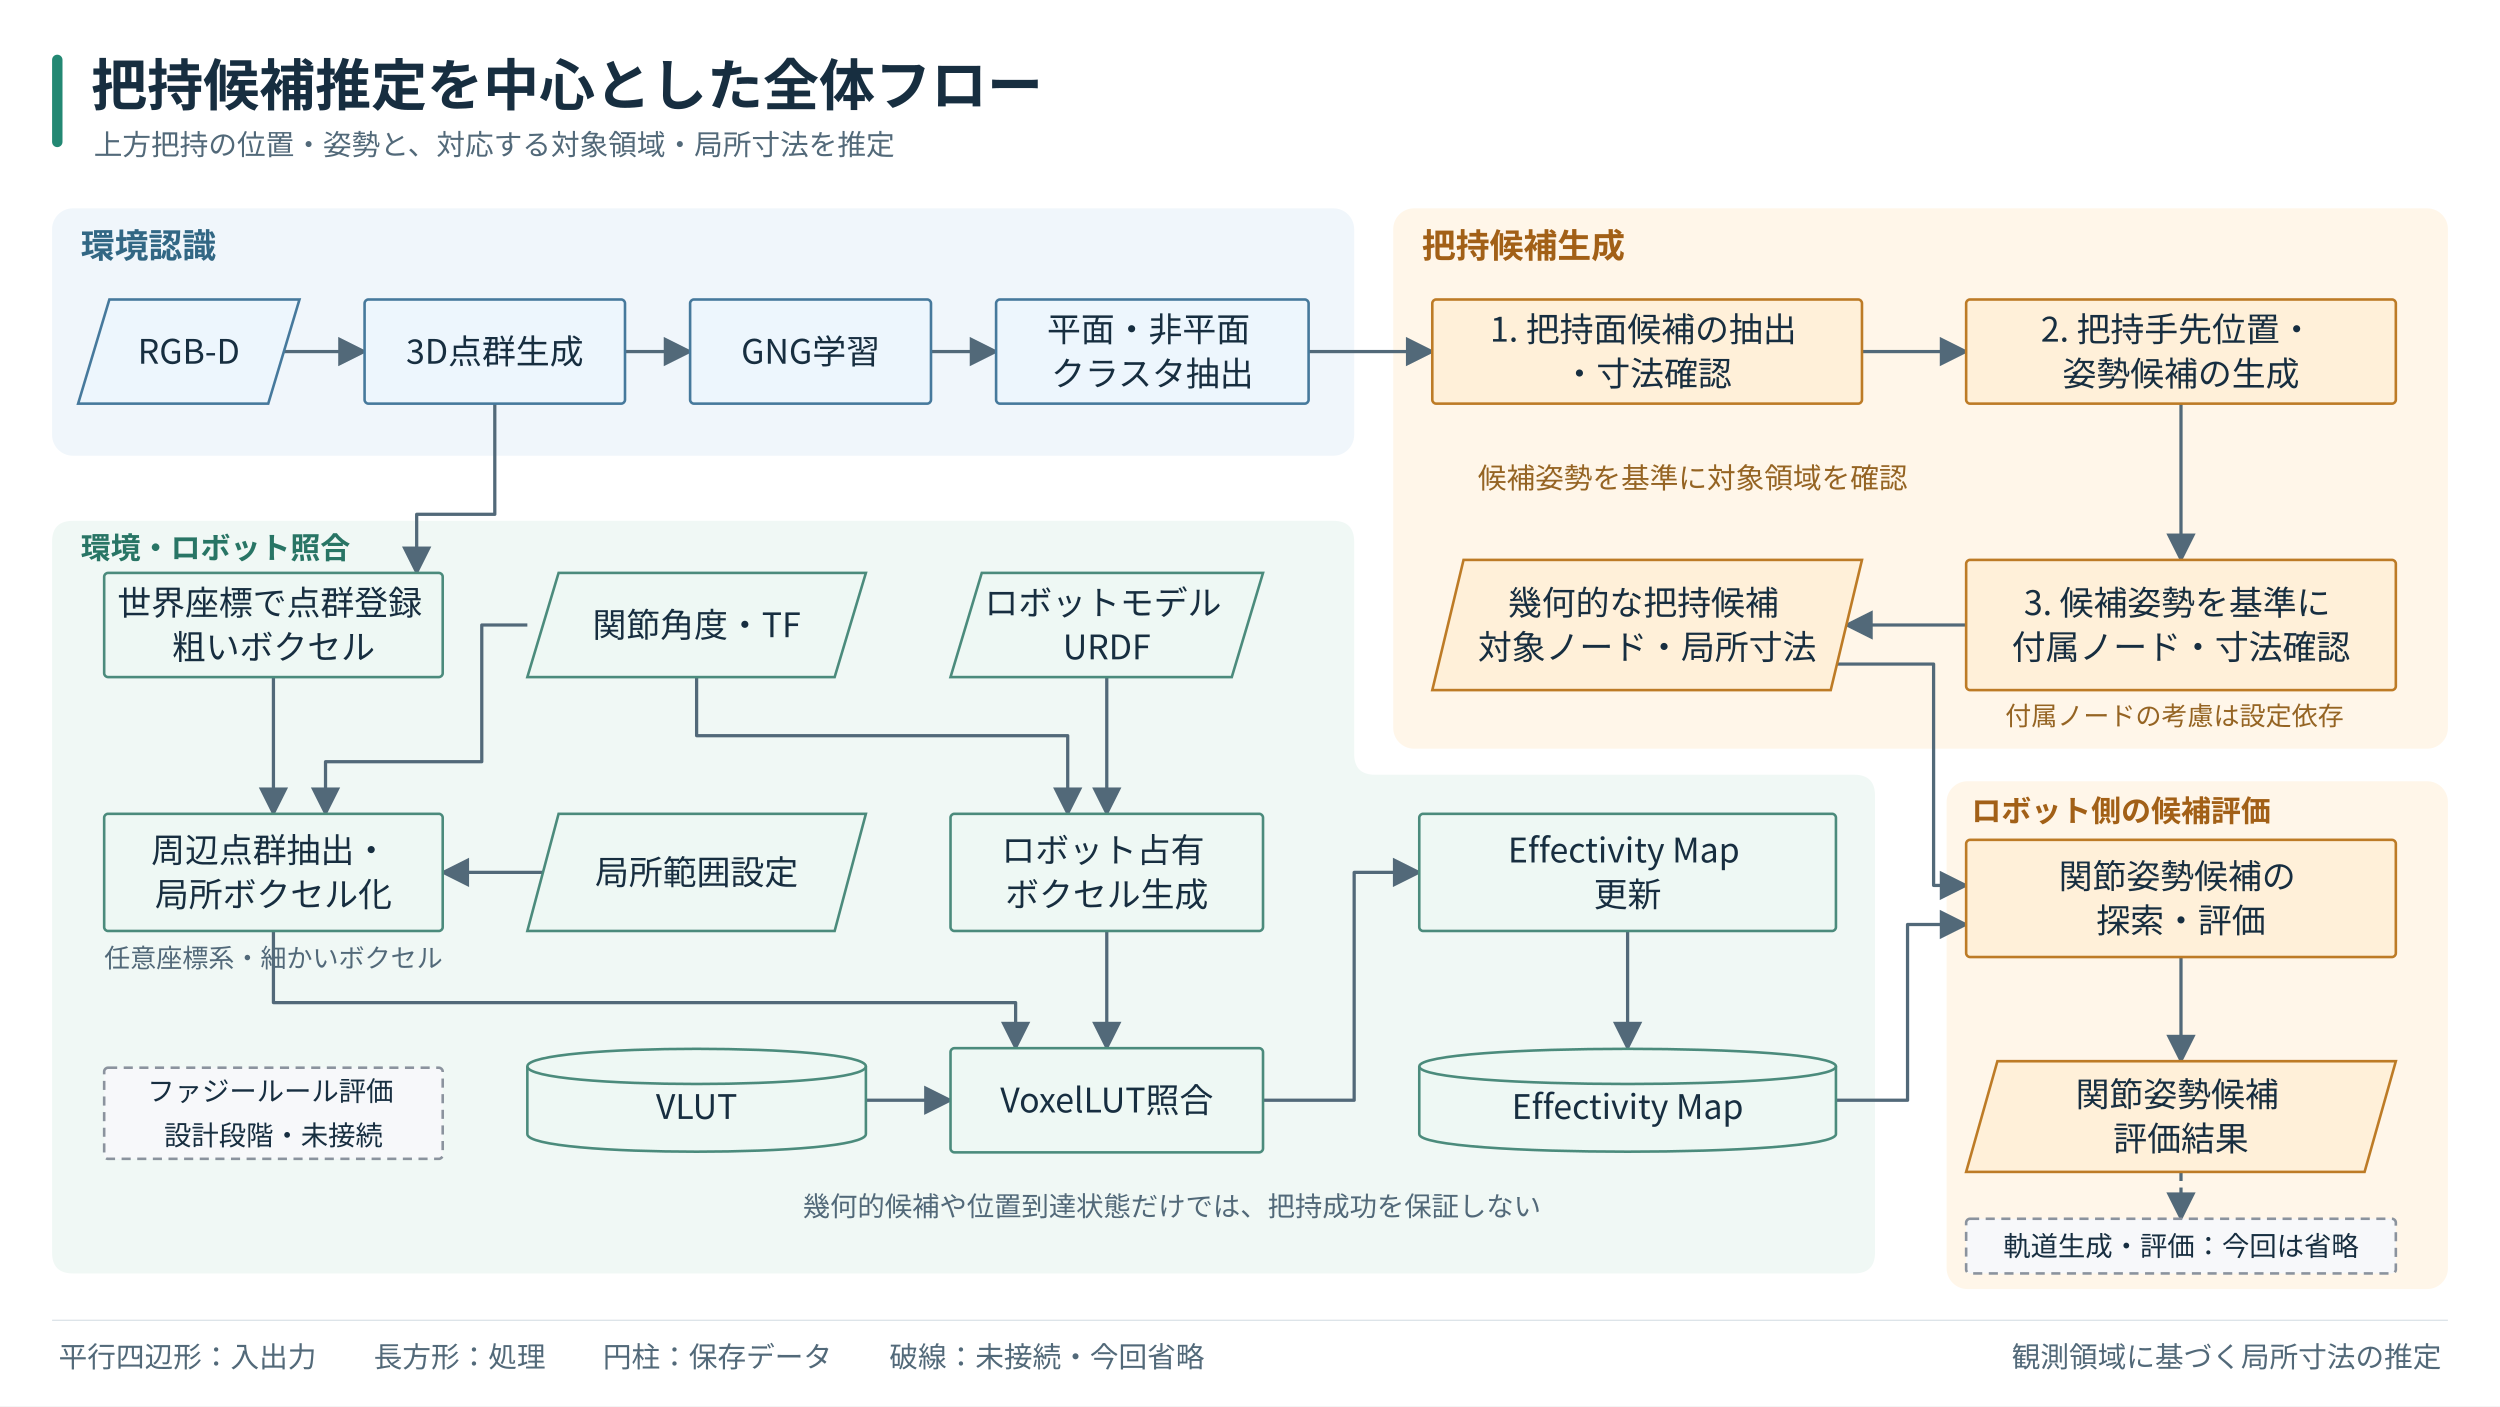
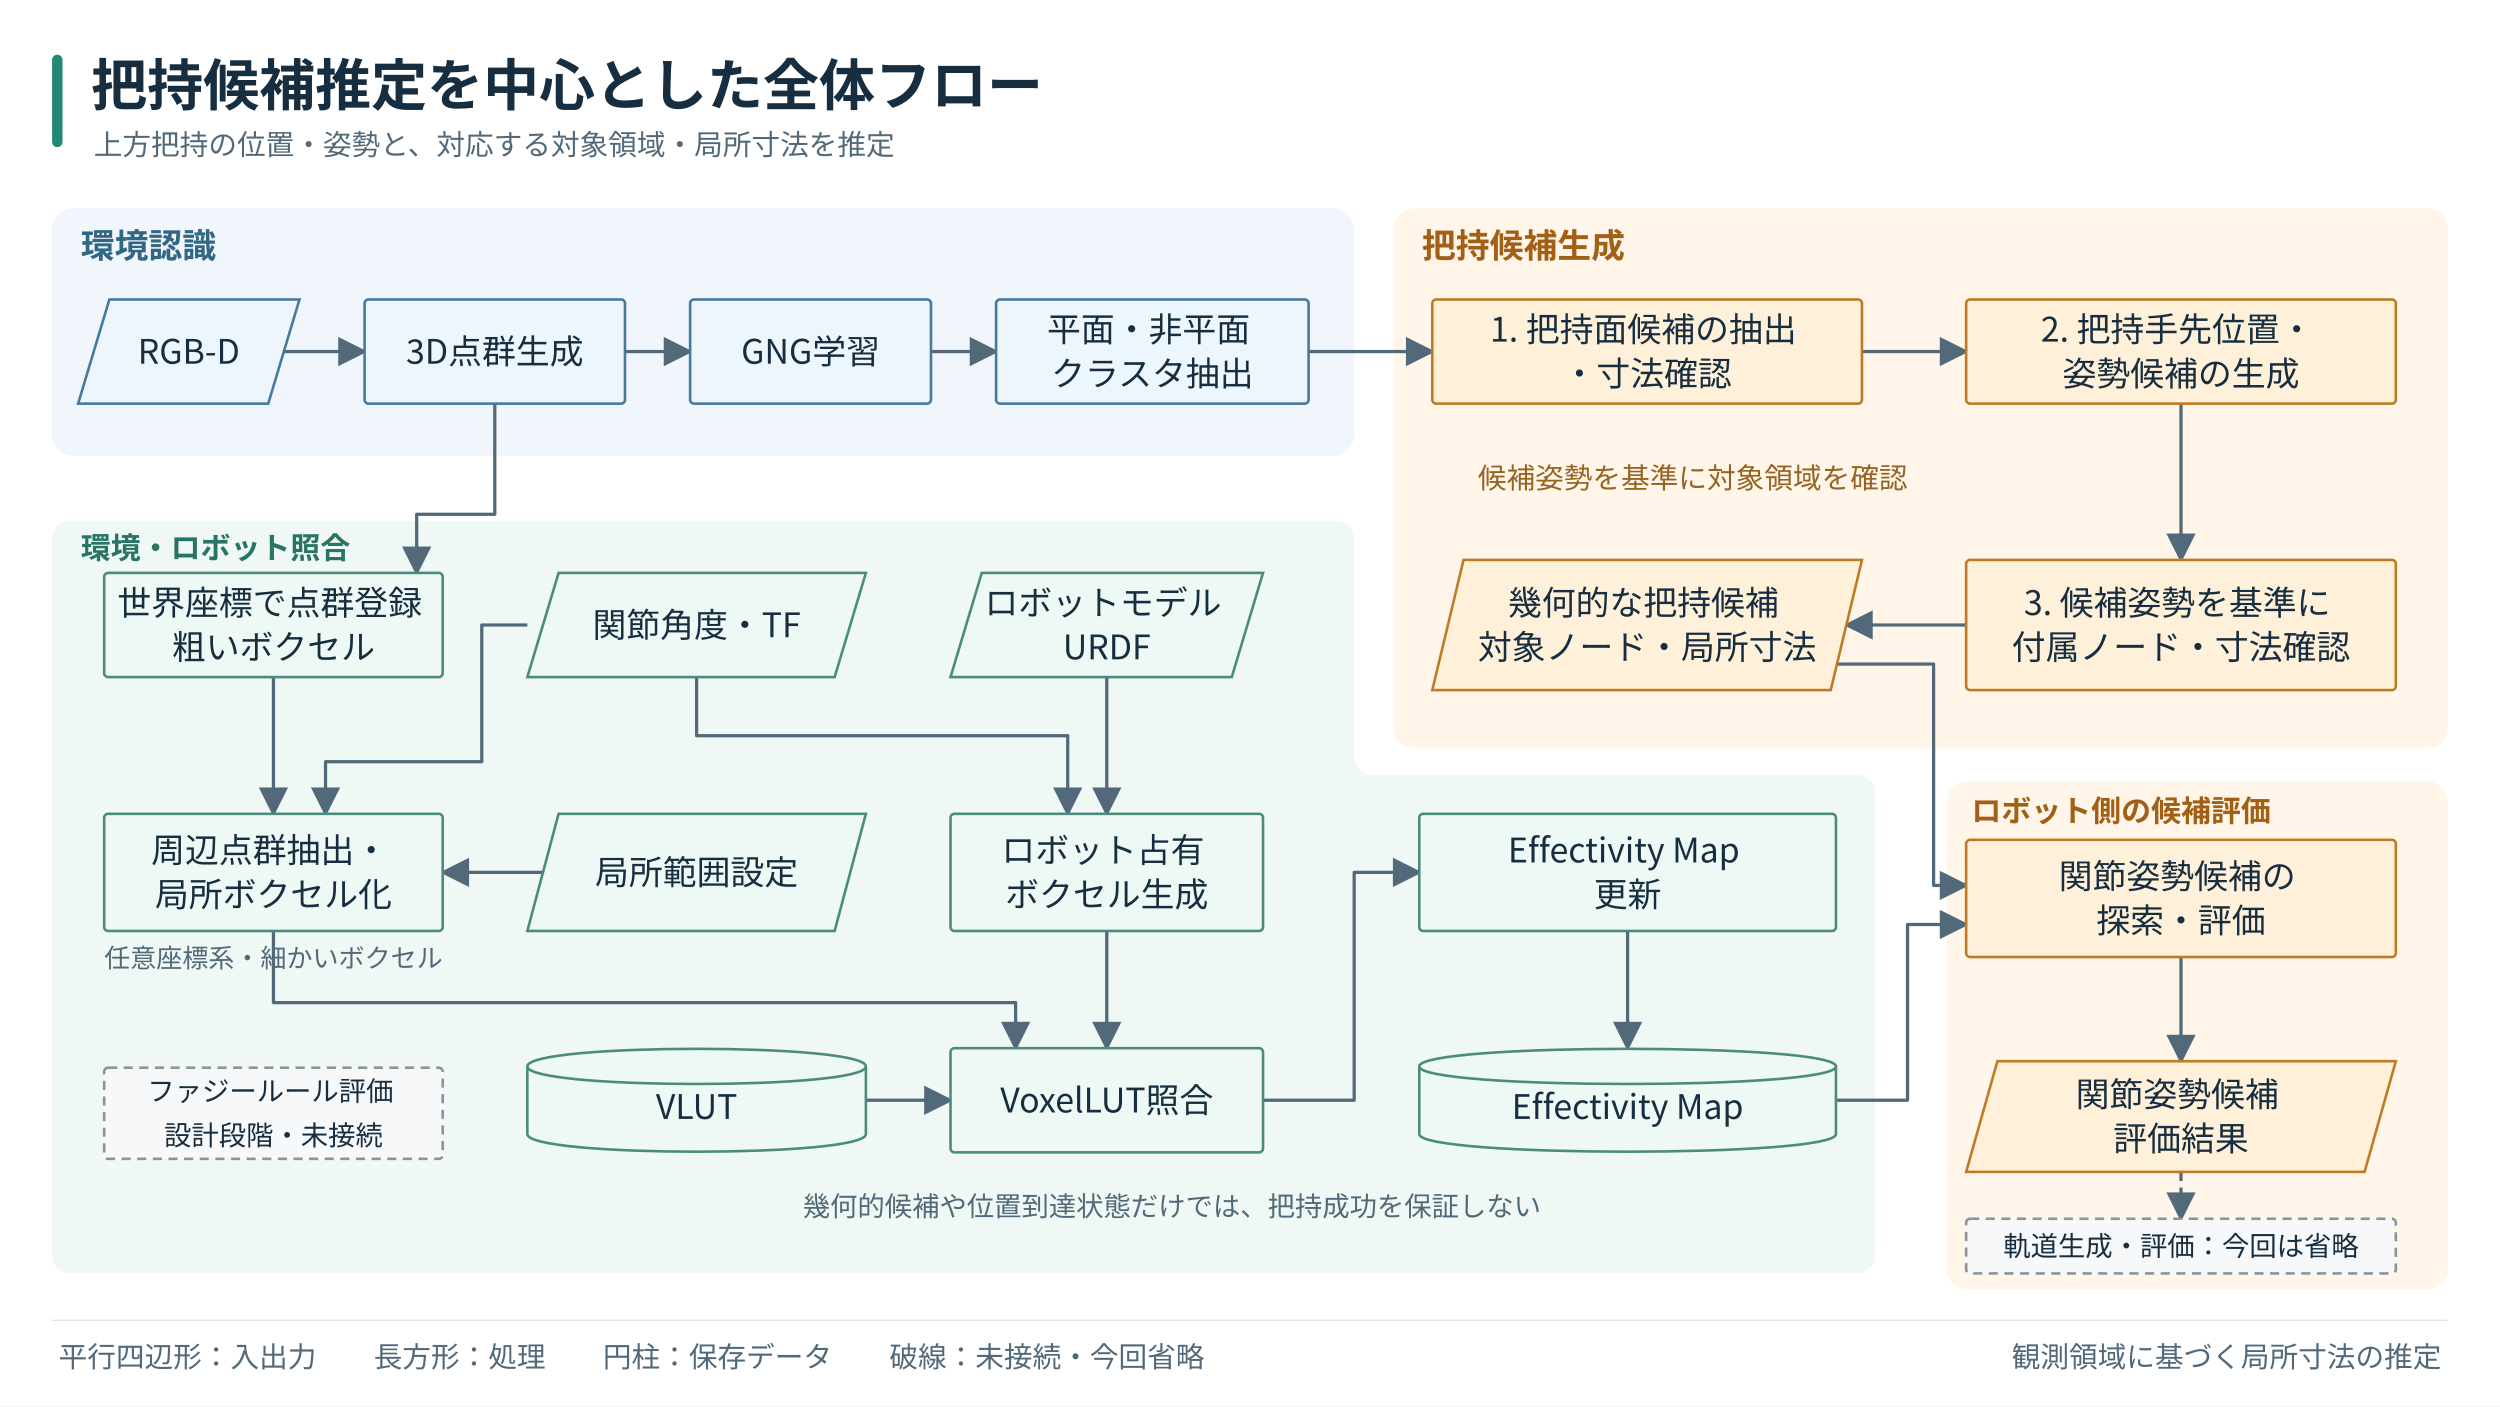
<svg xmlns="http://www.w3.org/2000/svg" width="1920" height="1080" viewBox="0 0 1920 1080" role="img" aria-labelledby="flow_title flow_desc">
  <defs>
    <marker id="arrow" viewBox="0 0 10 10" refX="9" refY="5" markerWidth="9" markerHeight="9" orient="auto-start-reverse">
      <path d="M0 0L10 5L0 10Z" fill="#526979" />
    </marker>
  </defs>
  <g font-family="Noto Sans CJK JP, sans-serif">
    <rect width="1920" height="1080" fill="#fff" />
    <rect x="40" y="42" width="8" height="71" rx="4" fill="#238873" />
    <text x="70" y="81" font-size="43" font-weight="700" fill="#172e40">把持候補推定を中心とした全体フロー</text>
    <text x="72" y="119" font-size="22" fill="#526979">上方把持の位置・姿勢と、対応する対象領域・局所寸法を推定</text>
    <rect x="40" y="160" width="1000" height="190" rx="16" fill="#f0f6fb" />
    <text x="62" y="198" font-size="26" font-weight="700" fill="#326784">環境認識</text>
    <rect x="1070" y="160" width="810" height="415" rx="16" fill="#fff6e9" />
    <text x="1092" y="198" font-size="26" font-weight="700" fill="#a26017">把持候補生成</text>
    <path d="M56 400H1024Q1040 400 1040 416V579Q1040 595 1056 595H1424Q1440 595 1440 611V962Q1440 978 1424 978H56Q40 978 40 962V416Q40 400 56 400Z" fill="#f0f8f5" />
    <text x="62" y="429" font-size="23" font-weight="700" fill="#287565">環境・ロボット照合</text>
    <rect x="1495" y="600" width="385" height="390" rx="16" fill="#fff6e9" />
    <text x="1514" y="631" font-size="23" font-weight="700" fill="#a26017">ロボット側の候補評価</text>
    <g fill="none" stroke="#526979" stroke-width="2.5" stroke-linejoin="round" marker-end="url(#arrow)">
      <path data-edge="rgbd-&gt;points" d="M218 270H280" />
      <path data-edge="points-&gt;gng" d="M480 270H530" />
      <path data-edge="gng-&gt;clusters" d="M715 270H765" />
      <path data-edge="clusters-&gt;surface_seed" d="M1005 270H1100" />
      <path data-edge="points-&gt;world_points" d="M380 310V395H320V440" />
      <path data-edge="world_points-&gt;local_voxels" d="M210 520V625" />
      <path data-edge="urdf-&gt;robot_voxels" d="M850 520V625" />
      <path data-edge="robot_state-&gt;robot_voxels" d="M535 520V565H820V625" />
      <path data-edge="robot_state-&gt;local_voxels" d="M405 480H370V585H250V625" />
      <path data-edge="local_range-&gt;local_voxels" d="M417 670H340" />
      <path data-edge="local_voxels-&gt;voxel_match" d="M210 715V770H780V805" />
      <path data-edge="robot_voxels-&gt;voxel_match" d="M850 715V805" />
      <path data-edge="vlut-&gt;voxel_match" d="M665 845H730" />
      <path data-edge="voxel_match-&gt;map_update" d="M970 845H1040V670H1090" />
      <path data-edge="map_update-&gt;effectivity_map" d="M1250 715V805" />
      <path data-edge="surface_seed-&gt;tcp_candidates" d="M1430 270H1510" />
      <path data-edge="tcp_candidates-&gt;target_check" d="M1675 310V430" />
      <path data-edge="target_check-&gt;geometric_candidates" d="M1510 480H1418" />
      <path data-edge="geometric_candidates-&gt;joint_evaluation" d="M1411 510H1485V680H1510" />
      <path data-edge="effectivity_map-&gt;joint_evaluation" d="M1410 845H1465V710H1510" />
      <path data-edge="joint_evaluation-&gt;joint_candidates" d="M1675 735V815" />
      <path data-edge="joint_candidates-&gt;trajectory" d="M1675 900V936" stroke-dasharray="7 5" />
    </g>
    <g id="rgbd" data-node="rgbd">
      <path d="M84 230H230L206 310H60Z" fill="#edf6fd" stroke="#46799c" stroke-width="2" />
      <text x="145" y="279.36" text-anchor="middle" font-size="26" font-weight="500" fill="#172e40">
        <tspan x="145" dy="0">RGB-D</tspan>
      </text>
    </g>
    <g id="points" data-node="points">
      <rect x="280" y="230" width="200" height="80" rx="3" fill="#edf6fd" stroke="#46799c" stroke-width="2" />
      <text x="380" y="279.36" text-anchor="middle" font-size="26" font-weight="500" fill="#172e40">
        <tspan x="380" dy="0">3D点群生成</tspan>
      </text>
    </g>
    <g id="gng" data-node="gng">
      <rect x="530" y="230" width="185" height="80" rx="3" fill="#edf6fd" stroke="#46799c" stroke-width="2" />
      <text x="622.5" y="279.36" text-anchor="middle" font-size="26" font-weight="500" fill="#172e40">
        <tspan x="622.5" dy="0">GNG学習</tspan>
      </text>
    </g>
    <g id="clusters" data-node="clusters">
      <rect x="765" y="230" width="240" height="80" rx="3" fill="#edf6fd" stroke="#46799c" stroke-width="2" />
      <text x="885" y="262.36" text-anchor="middle" font-size="26" font-weight="500" fill="#172e40">
        <tspan x="885" dy="0">平面・非平面</tspan>
        <tspan x="885" dy="34">クラスタ抽出</tspan>
      </text>
    </g>
    <g id="surface_seed" data-node="surface_seed">
      <rect x="1100" y="230" width="330" height="80" rx="3" fill="#fff0d9" stroke="#bd7b26" stroke-width="2" />
      <text x="1265" y="262.36" text-anchor="middle" font-size="26" font-weight="500" fill="#172e40">
        <tspan x="1265" dy="0">1. 把持面候補の抽出</tspan>
        <tspan x="1265" dy="34">・寸法確認</tspan>
      </text>
    </g>
    <g id="tcp_candidates" data-node="tcp_candidates">
      <rect x="1510" y="230" width="330" height="80" rx="3" fill="#fff0d9" stroke="#bd7b26" stroke-width="2" />
      <text x="1675" y="262.36" text-anchor="middle" font-size="26" font-weight="500" fill="#172e40">
        <tspan x="1675" dy="0">2. 把持手先位置・</tspan>
        <tspan x="1675" dy="34">姿勢候補の生成</tspan>
      </text>
    </g>
    <g id="target_check" data-node="target_check">
      <rect x="1510" y="430" width="330" height="100" rx="3" fill="#fff0d9" stroke="#bd7b26" stroke-width="2" />
      <text x="1675" y="472.36" text-anchor="middle" font-size="26" font-weight="500" fill="#172e40">
        <tspan x="1675" dy="0">3. 候補姿勢を基準に</tspan>
        <tspan x="1675" dy="34">付属ノード・寸法確認</tspan>
      </text>
    </g>
    <g id="geometric_candidates" data-node="geometric_candidates">
      <path d="M1124 430H1430L1406 530H1100Z" fill="#fff0d9" stroke="#bd7b26" stroke-width="2" />
      <text x="1265" y="472.36" text-anchor="middle" font-size="26" font-weight="500" fill="#172e40">
        <tspan x="1265" dy="0">幾何的な把持候補</tspan>
        <tspan x="1265" dy="34">対象ノード・局所寸法</tspan>
      </text>
    </g>
    <g id="world_points" data-node="world_points">
      <rect x="80" y="440" width="260" height="80" rx="3" fill="#eef8f4" stroke="#4b8b7c" stroke-width="2" />
      <text x="210" y="472.36" text-anchor="middle" font-size="26" font-weight="500" fill="#172e40">
        <tspan x="210" dy="0">世界座標で点群登録</tspan>
        <tspan x="210" dy="34">粗いボクセル</tspan>
      </text>
    </g>
    <g id="robot_state" data-node="robot_state">
      <path d="M429 440H665L641 520H405Z" fill="#eef8f4" stroke="#4b8b7c" stroke-width="2" />
      <text x="535" y="489.36" text-anchor="middle" font-size="26" font-weight="500" fill="#172e40">
        <tspan x="535" dy="0">関節角度・TF</tspan>
      </text>
    </g>
    <g id="urdf" data-node="urdf">
      <path d="M754 440H970L946 520H730Z" fill="#eef8f4" stroke="#4b8b7c" stroke-width="2" />
      <text x="850" y="472.36" text-anchor="middle" font-size="26" font-weight="500" fill="#172e40">
        <tspan x="850" dy="0">ロボットモデル</tspan>
        <tspan x="850" dy="34">URDF</tspan>
      </text>
    </g>
    <g id="local_voxels" data-node="local_voxels">
      <rect x="80" y="625" width="260" height="90" rx="3" fill="#eef8f4" stroke="#4b8b7c" stroke-width="2" />
      <text x="210" y="662.36" text-anchor="middle" font-size="26" font-weight="500" fill="#172e40">
        <tspan x="210" dy="0">周辺点群抽出・</tspan>
        <tspan x="210" dy="34">局所ボクセル化</tspan>
      </text>
    </g>
    <g id="local_range" data-node="local_range">
      <path d="M429 625H665L641 715H405Z" fill="#eef8f4" stroke="#4b8b7c" stroke-width="2" />
      <text x="535" y="679.36" text-anchor="middle" font-size="26" font-weight="500" fill="#172e40">
        <tspan x="535" dy="0">局所範囲設定</tspan>
      </text>
    </g>
    <g id="robot_voxels" data-node="robot_voxels">
      <rect x="730" y="625" width="240" height="90" rx="3" fill="#eef8f4" stroke="#4b8b7c" stroke-width="2" />
      <text x="850" y="662.36" text-anchor="middle" font-size="26" font-weight="500" fill="#172e40">
        <tspan x="850" dy="0">ロボット占有</tspan>
        <tspan x="850" dy="34">ボクセル生成</tspan>
      </text>
    </g>
    <g id="vlut" data-node="vlut">
      <path d="M405 819C405 801 665 801 665 819V871C665 889 405 889 405 871Z" fill="#eef8f4" stroke="#4b8b7c" stroke-width="2" />
      <path d="M405 819C405 837 665 837 665 819" fill="none" stroke="#4b8b7c" stroke-width="2" />
      <text x="535" y="859.36" text-anchor="middle" font-size="26" font-weight="500" fill="#172e40">
        <tspan x="535" dy="0">VLUT</tspan>
      </text>
    </g>
    <g id="voxel_match" data-node="voxel_match">
      <rect x="730" y="805" width="240" height="80" rx="3" fill="#eef8f4" stroke="#4b8b7c" stroke-width="2" />
      <text x="850" y="854.36" text-anchor="middle" font-size="26" font-weight="500" fill="#172e40">
        <tspan x="850" dy="0">VoxelLUT照合</tspan>
      </text>
    </g>
    <g id="map_update" data-node="map_update">
      <rect x="1090" y="625" width="320" height="90" rx="3" fill="#eef8f4" stroke="#4b8b7c" stroke-width="2" />
      <text x="1250" y="662.36" text-anchor="middle" font-size="26" font-weight="500" fill="#172e40">
        <tspan x="1250" dy="0">Effectivity Map</tspan>
        <tspan x="1250" dy="34">更新</tspan>
      </text>
    </g>
    <g id="effectivity_map" data-node="effectivity_map">
      <path d="M1090 819C1090 801 1410 801 1410 819V871C1410 889 1090 889 1090 871Z" fill="#eef8f4" stroke="#4b8b7c" stroke-width="2" />
      <path d="M1090 819C1090 837 1410 837 1410 819" fill="none" stroke="#4b8b7c" stroke-width="2" />
      <text x="1250" y="859.36" text-anchor="middle" font-size="26" font-weight="500" fill="#172e40">
        <tspan x="1250" dy="0">Effectivity Map</tspan>
      </text>
    </g>
    <g id="joint_evaluation" data-node="joint_evaluation">
      <rect x="1510" y="645" width="330" height="90" rx="3" fill="#fff0d9" stroke="#bd7b26" stroke-width="2" />
      <text x="1675" y="682.36" text-anchor="middle" font-size="26" font-weight="500" fill="#172e40">
        <tspan x="1675" dy="0">関節姿勢候補の</tspan>
        <tspan x="1675" dy="34">探索・評価</tspan>
      </text>
    </g>
    <g id="joint_candidates" data-node="joint_candidates">
      <path d="M1534 815H1840L1816 900H1510Z" fill="#fff0d9" stroke="#bd7b26" stroke-width="2" />
      <text x="1675" y="849.86" text-anchor="middle" font-size="26" font-weight="500" fill="#172e40">
        <tspan x="1675" dy="0">関節姿勢候補</tspan>
        <tspan x="1675" dy="34">評価結果</tspan>
      </text>
    </g>
    <g id="trajectory" data-node="trajectory">
      <rect x="1510" y="936" width="330" height="42" rx="3" fill="#f7f8fa" stroke="#8b939e" stroke-width="2" stroke-dasharray="7 5" />
      <text x="1675" y="964.56" text-anchor="middle" font-size="21" font-weight="400" fill="#172e40">
        <tspan x="1675" dy="0">軌道生成・評価：今回は省略</tspan>
      </text>
    </g>
    <g id="fuzzy" data-node="fuzzy">
      <rect x="80" y="820" width="260" height="70" rx="3" fill="#f7f8fa" stroke="#8b939e" stroke-width="2" stroke-dasharray="7 5" />
      <text x="210" y="845.56" text-anchor="middle" font-size="21" font-weight="400" fill="#172e40">
        <tspan x="210" dy="0">ファジールール評価</tspan>
        <tspan x="210" dy="34">設計段階・未接続</tspan>
      </text>
    </g>
    <text x="1300" y="375" text-anchor="middle" font-size="22" font-weight="400" fill="#956423">
      <tspan x="1300" dy="0">候補姿勢を基準に対象領域を確認</tspan>
    </text>
-     <text x="1670" y="557" text-anchor="middle" font-size="20" font-weight="400" fill="#956423">
-       <tspan x="1670" dy="0">付属ノードの考慮は設定依存</tspan>
-     </text>
    <text x="210" y="743" text-anchor="middle" font-size="20" font-weight="400" fill="#526979">
      <tspan x="210" dy="0">任意座標系・細かいボクセル</tspan>
    </text>
    <text x="900" y="934" text-anchor="middle" font-size="21" font-weight="400" fill="#526979">
      <tspan x="900" dy="0">幾何的候補や位置到達状態だけでは、把持成功を保証しない</tspan>
    </text>
    <line x1="40" y1="1014" x2="1880" y2="1014" stroke="#dce3e8" />
    <text x="45" y="1050" font-size="22" fill="#526979">平行四辺形：入出力　　長方形：処理　　円柱：保存データ　　破線：未接続・今回省略</text>
    <text x="1875" y="1050" text-anchor="end" font-size="22" fill="#526979">観測領域に基づく局所寸法の推定</text>
  </g>
</svg>
